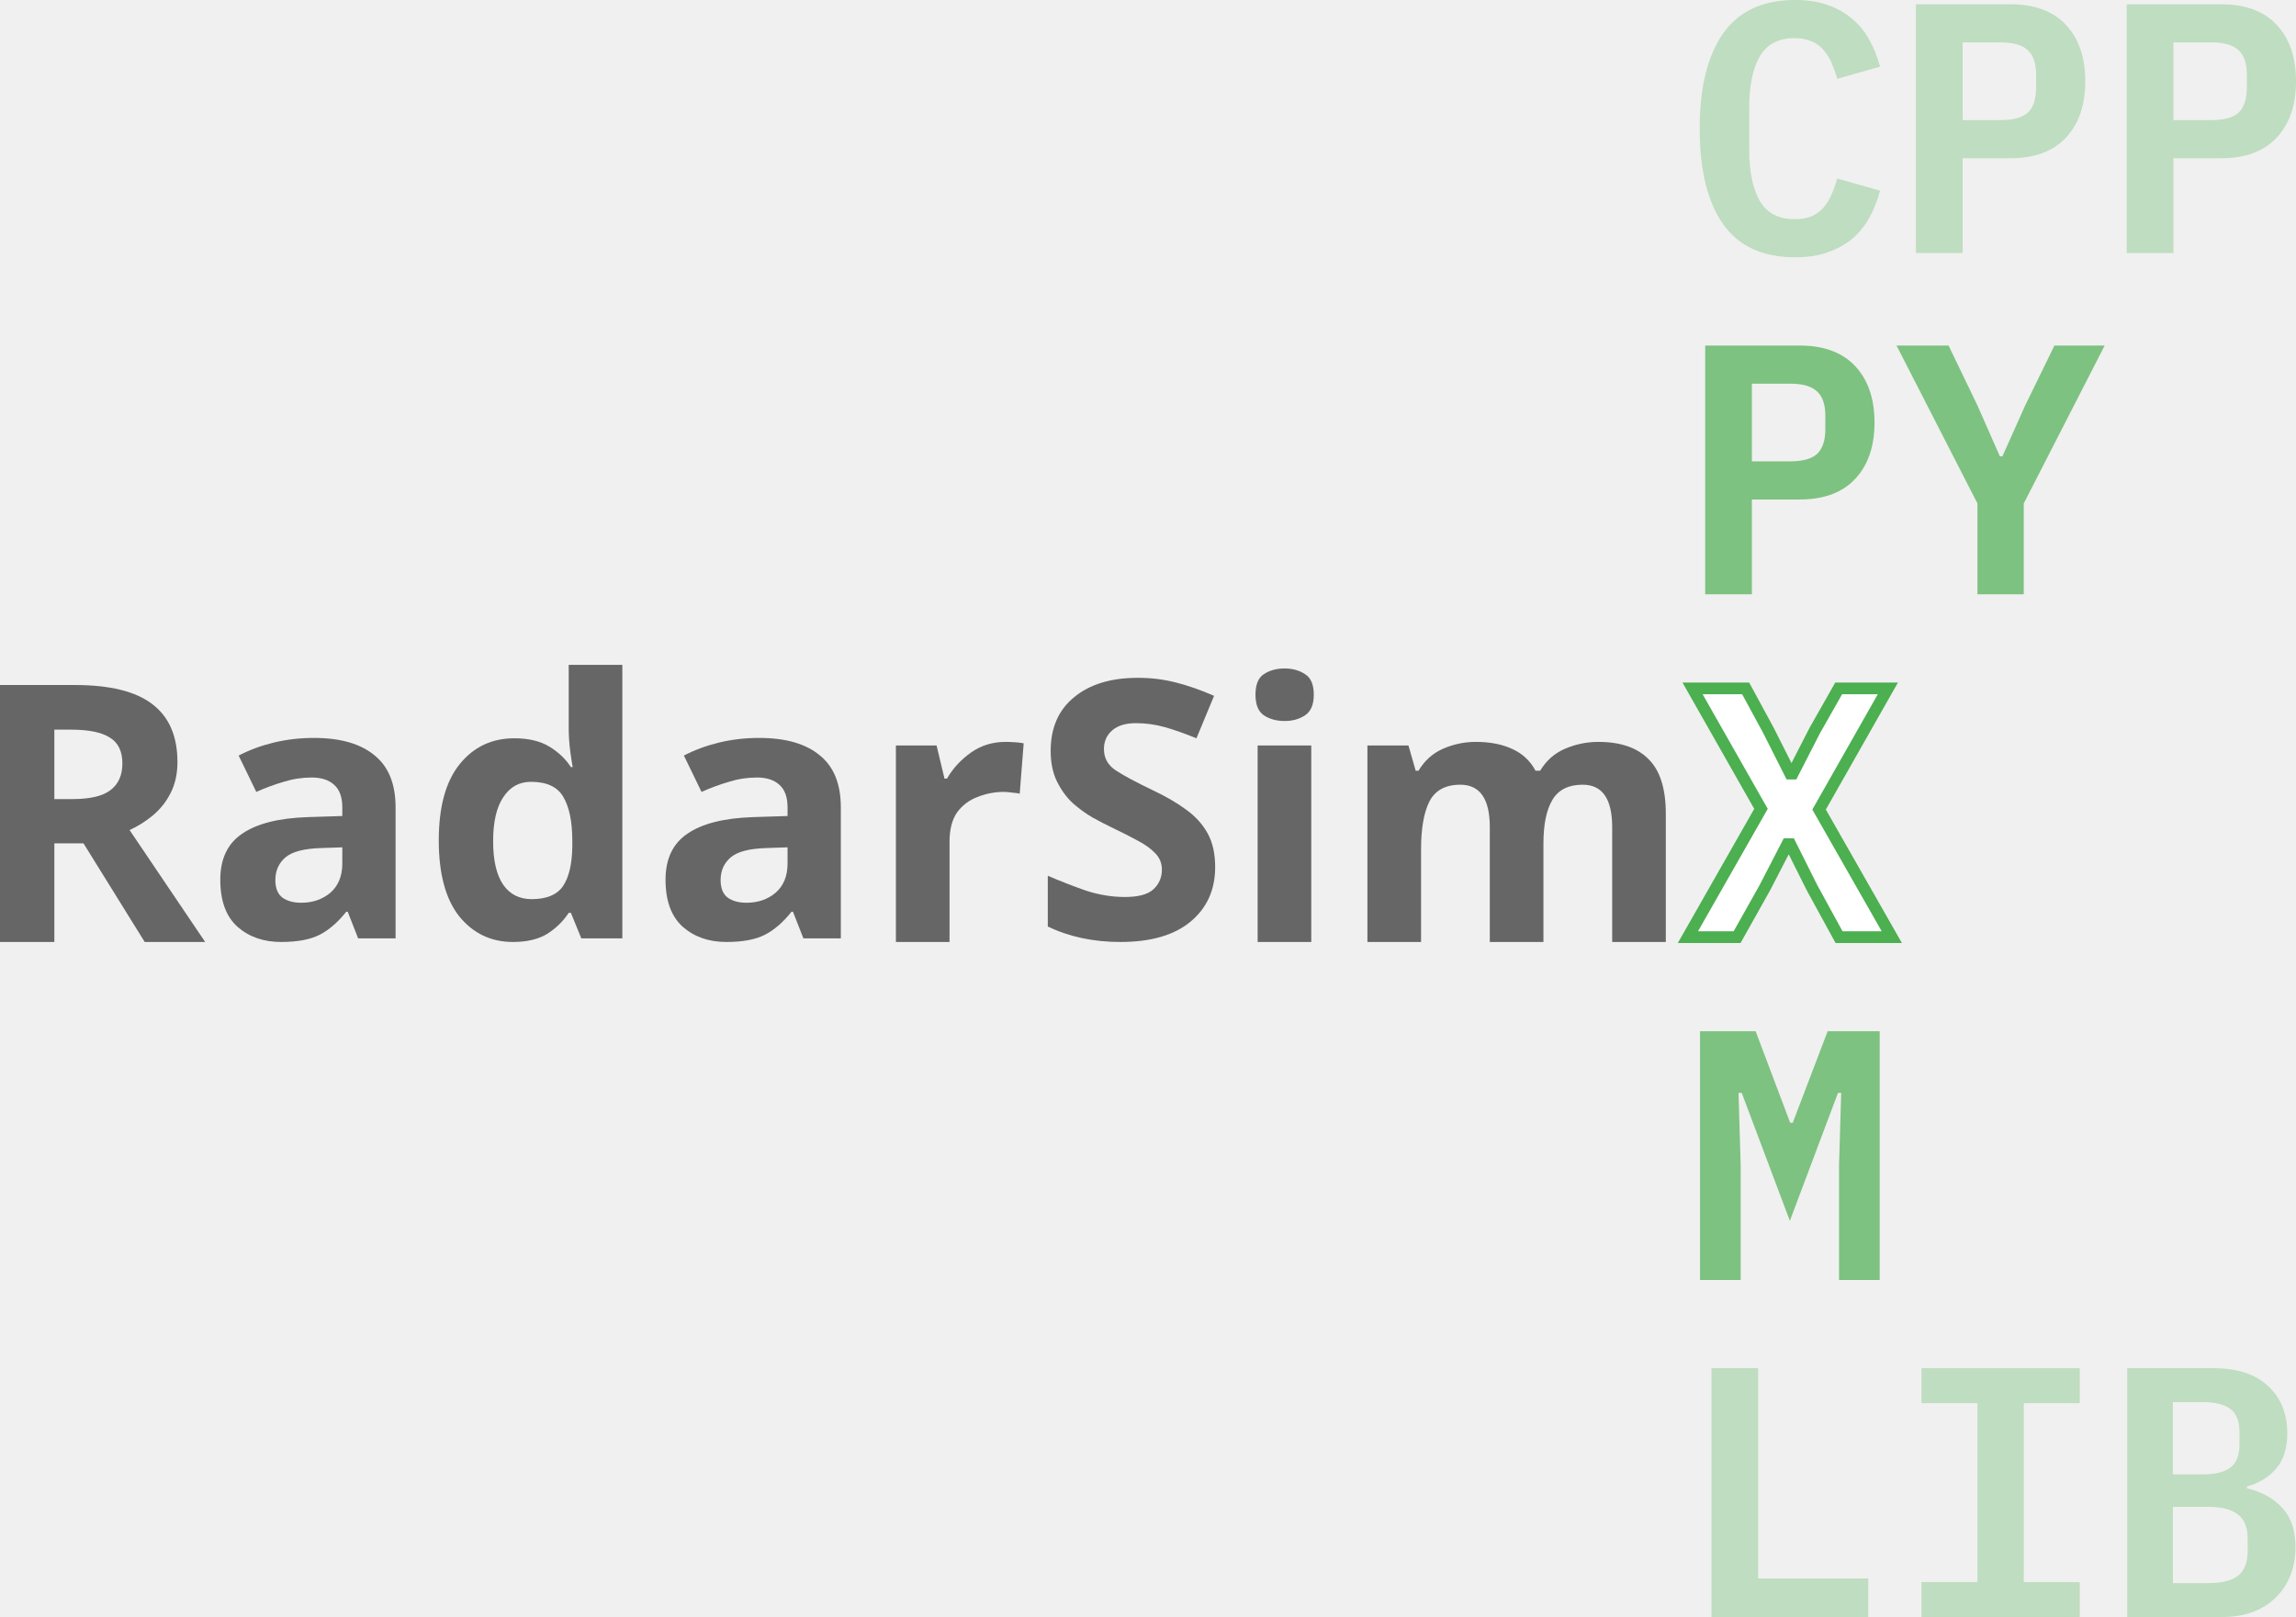
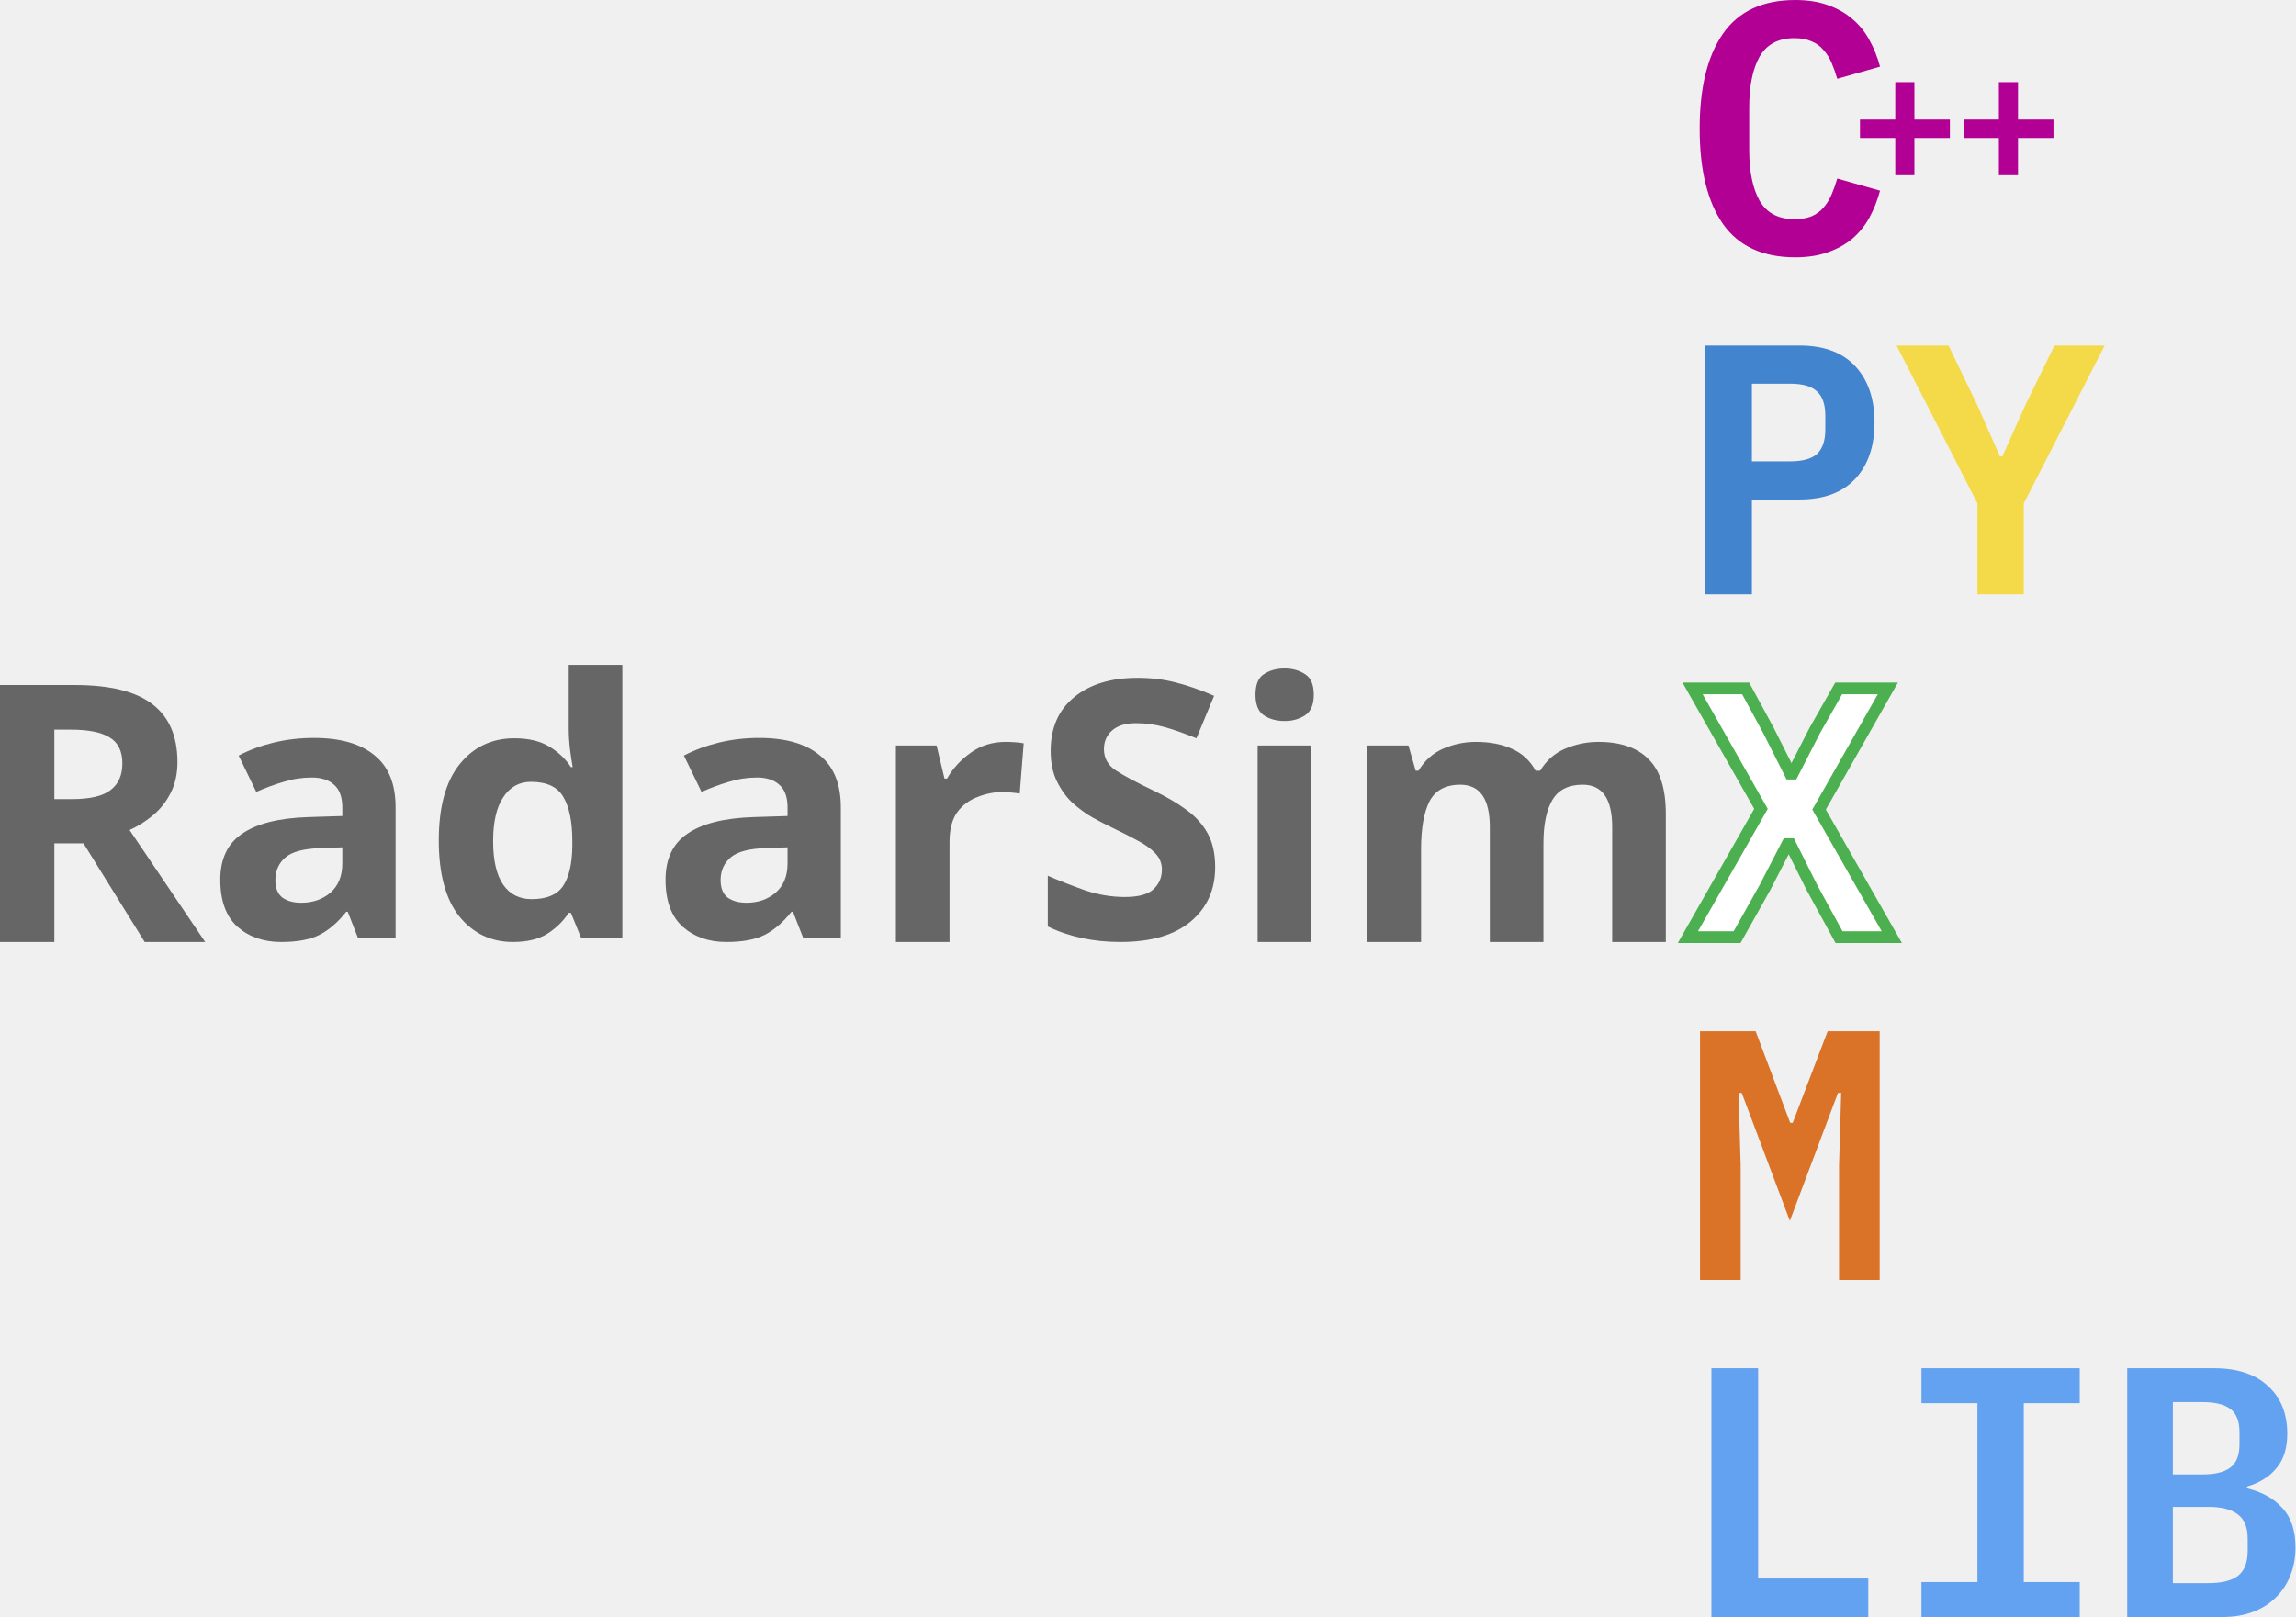
<svg xmlns="http://www.w3.org/2000/svg" width="977.116mm" height="688.274mm" viewBox="0 0 977.116 688.274" version="1.1" id="svg8">
  <defs id="defs2" />
  <g id="layer1" transform="translate(-504.3846,-26.86534)">
    <g id="g402" transform="translate(3.050145,-5.345374)">
-       <path d="M 1229.678,720.485 V 614.602 h 19.872 v 89.499 h 46.873 v 16.383 z" style="font-size:151.694px;line-height:1.25;font-family:'IBM Plex Mono SemiBold';-inkscape-font-specification:'IBM Plex Mono SemiBold, ';fill:#4caf50;fill-opacity:0.302;stroke-width:0.265" id="path1773" />
-       <path d="m 1319.061,720.485 v -14.866 h 23.816 v -76.15 h -23.816 v -14.866 h 67.352 v 14.866 h -23.816 v 76.15 h 23.816 v 14.866 z" style="font-size:151.694px;line-height:1.25;font-family:'IBM Plex Mono SemiBold';-inkscape-font-specification:'IBM Plex Mono SemiBold, ';fill:#4caf50;fill-opacity:0.302;stroke-width:0.265" id="path1775" />
-       <path d="m 1406.623,614.602 h 36.862 q 15.018,0 23.057,7.585 8.191,7.433 8.191,20.327 0,9.102 -4.551,14.563 -4.399,5.461 -12.591,7.888 v 0.758 q 9.557,2.275 15.018,8.343 5.613,5.916 5.613,16.838 0,6.675 -2.275,12.136 -2.124,5.309 -6.219,9.253 -3.944,3.944 -9.708,6.068 -5.613,2.124 -12.742,2.124 h -40.654 z m 34.586,91.471 q 8.343,0 12.439,-3.034 4.247,-3.186 4.247,-10.77 v -5.006 q 0,-7.433 -4.247,-10.467 -4.096,-3.186 -12.439,-3.186 h -15.169 v 32.463 z m -2.579,-46.267 q 8.04,0 11.832,-2.882 3.944,-2.882 3.944,-10.012 v -5.006 q 0,-7.13 -3.944,-10.012 -3.792,-2.882 -11.832,-2.882 h -12.591 v 30.794 z" style="font-size:151.694px;line-height:1.25;font-family:'IBM Plex Mono SemiBold';-inkscape-font-specification:'IBM Plex Mono SemiBold, ';fill:#4caf50;fill-opacity:0.302;stroke-width:0.265" id="path1777" />
+       <path d="M 1229.678,720.485 V 614.602 h 19.872 v 89.499 h 46.873 v 16.383 z" style="font-size:151.694px;line-height:1.25;font-family:'IBM Plex Mono SemiBold';-inkscape-font-specification:'IBM Plex Mono SemiBold, ';fill:#63a1f1;fill-opacity:1;stroke-width:0.265" id="path1773" />
+       <path d="m 1319.061,720.485 v -14.866 h 23.816 v -76.15 h -23.816 v -14.866 h 67.352 v 14.866 h -23.816 v 76.15 h 23.816 v 14.866 z" style="font-size:151.694px;line-height:1.25;font-family:'IBM Plex Mono SemiBold';-inkscape-font-specification:'IBM Plex Mono SemiBold, ';fill:#63a1f1;fill-opacity:1;stroke-width:0.265" id="path1775" />
+       <path d="m 1406.623,614.602 h 36.862 q 15.018,0 23.057,7.585 8.191,7.433 8.191,20.327 0,9.102 -4.551,14.563 -4.399,5.461 -12.591,7.888 v 0.758 q 9.557,2.275 15.018,8.343 5.613,5.916 5.613,16.838 0,6.675 -2.275,12.136 -2.124,5.309 -6.219,9.253 -3.944,3.944 -9.708,6.068 -5.613,2.124 -12.742,2.124 h -40.654 z m 34.586,91.471 q 8.343,0 12.439,-3.034 4.247,-3.186 4.247,-10.77 v -5.006 q 0,-7.433 -4.247,-10.467 -4.096,-3.186 -12.439,-3.186 h -15.169 v 32.463 z m -2.579,-46.267 q 8.04,0 11.832,-2.882 3.944,-2.882 3.944,-10.012 v -5.006 q 0,-7.13 -3.944,-10.012 -3.792,-2.882 -11.832,-2.882 h -12.591 v 30.794 z" style="font-size:151.694px;line-height:1.25;font-family:'IBM Plex Mono SemiBold';-inkscape-font-specification:'IBM Plex Mono SemiBold, ';fill:#63a1f1;fill-opacity:1;stroke-width:0.265" id="path1777" />
      <path d="m 533.196,323.792 q 22.365,0 32.934,8.119 10.723,8.119 10.723,24.662 0,7.506 -2.91,13.174 -2.757,5.515 -7.506,9.497 -4.595,3.83 -9.957,6.28 l 32.168,47.64 h -25.735 l -26.041,-41.972 h -12.408 v 41.972 H 501.334 V 323.792 Z m -1.685,18.995 h -7.046 v 29.564 h 7.506 q 11.489,0 16.39,-3.83 5.055,-3.83 5.055,-11.335 0,-7.812 -5.361,-11.029 -5.208,-3.37 -16.544,-3.37 z" style="font-weight:bold;font-size:153.182px;font-family:'Noto Sans';-inkscape-font-specification:'Noto Sans Bold';fill:#666666;stroke-width:3.8;stroke-linecap:round" id="path4131" />
      <path d="m 634.909,346.309 q 16.85,0 25.735,7.353 9.038,7.2 9.038,22.211 v 55.758 h -15.931 l -4.442,-11.335 h -0.613 q -5.361,6.74 -11.335,9.804 -5.974,3.064 -16.39,3.064 -11.182,0 -18.535,-6.434 -7.353,-6.587 -7.353,-20.067 0,-13.327 9.344,-19.607 9.344,-6.434 28.032,-7.046 l 14.552,-0.46 v -3.676 q 0,-6.587 -3.523,-9.65 -3.37,-3.064 -9.497,-3.064 -6.127,0 -11.948,1.838 -5.821,1.685 -11.642,4.289 l -7.506,-15.471 q 6.74,-3.523 14.859,-5.515 8.272,-1.991 17.156,-1.991 z m 3.217,46.874 q -11.029,0.306 -15.318,3.983 -4.289,3.676 -4.289,9.65 0,5.208 3.064,7.506 3.064,2.145 7.965,2.145 7.353,0 12.408,-4.289 5.055,-4.442 5.055,-12.408 v -6.893 z" style="font-weight:bold;font-size:153.182px;font-family:'Noto Sans';-inkscape-font-specification:'Noto Sans Bold';fill:#666666;stroke-width:3.8;stroke-linecap:round" id="path4133" />
      <path d="m 719.619,433.164 q -13.94,0 -22.824,-10.876 -8.731,-11.029 -8.731,-32.321 0,-21.445 8.885,-32.475 8.885,-11.029 23.284,-11.029 9.038,0 14.859,3.523 5.821,3.523 9.191,8.731 h 0.766 q -0.46,-2.451 -1.072,-7.046 -0.613,-4.749 -0.613,-9.65 v -26.807 h 22.824 v 116.418 h -17.463 l -4.442,-10.876 h -0.919 q -3.37,5.208 -9.038,8.885 -5.668,3.523 -14.705,3.523 z m 7.965,-18.229 q 9.497,0 13.327,-5.515 3.83,-5.668 3.983,-16.85 v -2.451 q 0,-12.255 -3.83,-18.688 -3.676,-6.434 -13.786,-6.434 -7.506,0 -11.795,6.587 -4.289,6.434 -4.289,18.688 0,12.255 4.289,18.535 4.289,6.127 12.101,6.127 z" style="font-weight:bold;font-size:153.182px;font-family:'Noto Sans';-inkscape-font-specification:'Noto Sans Bold';fill:#666666;stroke-width:3.8;stroke-linecap:round" id="path4135" />
      <path d="m 824.395,346.309 q 16.85,0 25.735,7.353 9.038,7.2 9.038,22.211 v 55.758 h -15.931 l -4.442,-11.335 h -0.613 q -5.361,6.74 -11.335,9.804 -5.974,3.064 -16.39,3.064 -11.182,0 -18.535,-6.434 -7.353,-6.587 -7.353,-20.067 0,-13.327 9.344,-19.607 9.344,-6.434 28.032,-7.046 l 14.552,-0.46 v -3.676 q 0,-6.587 -3.523,-9.65 -3.37,-3.064 -9.497,-3.064 -6.127,0 -11.948,1.838 -5.821,1.685 -11.642,4.289 l -7.506,-15.471 q 6.74,-3.523 14.859,-5.515 8.272,-1.991 17.156,-1.991 z m 3.217,46.874 q -11.029,0.306 -15.318,3.983 -4.289,3.676 -4.289,9.65 0,5.208 3.064,7.506 3.064,2.145 7.965,2.145 7.353,0 12.408,-4.289 5.055,-4.442 5.055,-12.408 v -6.893 z" style="font-weight:bold;font-size:153.182px;font-family:'Noto Sans';-inkscape-font-specification:'Noto Sans Bold';fill:#666666;stroke-width:3.8;stroke-linecap:round" id="path4137" />
      <path d="m 929.325,347.994 q 1.685,0 3.983,0.153 2.298,0.153 3.676,0.46 l -1.685,21.445 q -1.072,-0.306 -3.217,-0.46 -1.991,-0.306 -3.523,-0.306 -5.821,0 -11.182,2.145 -5.361,1.991 -8.731,6.587 -3.217,4.595 -3.217,12.561 v 42.585 h -22.824 v -83.637 h 17.31 l 3.37,14.093 h 1.072 q 3.676,-6.434 10.11,-11.029 6.434,-4.595 14.859,-4.595 z" style="font-weight:bold;font-size:153.182px;font-family:'Noto Sans';-inkscape-font-specification:'Noto Sans Bold';fill:#666666;stroke-width:3.8;stroke-linecap:round" id="path4139" />
      <path d="m 1018.477,401.302 q 0,14.552 -10.569,23.284 -10.416,8.578 -29.717,8.578 -17.31,0 -30.943,-6.587 v -21.599 q 7.812,3.37 16.084,6.28 8.425,2.757 16.697,2.757 8.578,0 12.101,-3.217 3.676,-3.37 3.676,-8.425 0,-4.136 -2.91,-7.046 -2.757,-2.91 -7.506,-5.361 -4.749,-2.604 -10.876,-5.515 -3.83,-1.838 -8.272,-4.289 -4.442,-2.604 -8.578,-6.28 -3.983,-3.83 -6.587,-9.191 -2.604,-5.361 -2.604,-12.867 0,-14.705 9.957,-22.824 9.957,-8.272 27.113,-8.272 8.578,0 16.237,1.991 7.812,1.991 16.237,5.668 l -7.506,18.075 q -7.506,-3.064 -13.48,-4.749 -5.974,-1.685 -12.255,-1.685 -6.587,0 -10.11,3.064 -3.523,3.064 -3.523,7.965 0,5.821 5.208,9.191 5.208,3.37 15.471,8.272 8.425,3.983 14.246,8.272 5.974,4.289 9.191,10.11 3.217,5.821 3.217,14.399 z" style="font-weight:bold;font-size:153.182px;font-family:'Noto Sans';-inkscape-font-specification:'Noto Sans Bold';fill:#666666;stroke-width:3.8;stroke-linecap:round" id="path4141" />
      <path d="m 1048.041,316.745 q 5.055,0 8.731,2.451 3.676,2.298 3.676,8.731 0,6.28 -3.676,8.731 -3.676,2.451 -8.731,2.451 -5.208,0 -8.884,-2.451 -3.523,-2.451 -3.523,-8.731 0,-6.434 3.523,-8.731 3.676,-2.451 8.884,-2.451 z m 11.335,32.781 v 83.637 h -22.824 v -83.637 z" style="font-weight:bold;font-size:153.182px;font-family:'Noto Sans';-inkscape-font-specification:'Noto Sans Bold';fill:#666666;stroke-width:3.8;stroke-linecap:round" id="path4143" />
      <path d="m 1181.463,347.994 q 14.246,0 21.445,7.353 7.353,7.2 7.353,23.284 v 54.533 h -22.824 v -48.865 q 0,-18.075 -12.561,-18.075 -9.038,0 -12.867,6.434 -3.829,6.434 -3.829,18.535 v 41.972 h -22.824 v -48.865 q 0,-18.075 -12.561,-18.075 -9.497,0 -13.174,7.2 -3.523,7.046 -3.523,20.373 v 39.368 h -22.824 v -83.637 h 17.463 l 3.064,10.723 h 1.225 q 3.83,-6.434 10.416,-9.344 6.74,-2.91 13.94,-2.91 9.191,0 15.624,3.064 6.434,2.91 9.804,9.191 h 1.991 q 3.829,-6.434 10.569,-9.344 6.893,-2.91 14.093,-2.91 z" style="font-weight:bold;font-size:153.182px;font-family:'Noto Sans';-inkscape-font-specification:'Noto Sans Bold';fill:#666666;stroke-width:3.8;stroke-linecap:round" id="path4145" />
-       <path d="M 1227.024,285.172 V 179.289 h 40.199 q 15.473,0 23.664,8.798 8.191,8.798 8.191,23.968 0,15.169 -8.191,23.968 -8.191,8.798 -23.664,8.798 h -20.327 v 40.351 z m 19.872,-56.582 h 16.231 q 8.04,0 11.529,-3.186 3.489,-3.337 3.489,-10.467 v -5.764 q 0,-7.13 -3.489,-10.315 -3.489,-3.337 -11.529,-3.337 h -16.231 z" style="font-size:151.694px;line-height:1.25;font-family:'IBM Plex Mono SemiBold';-inkscape-font-specification:'IBM Plex Mono SemiBold, ';fill:#4caf50;fill-opacity:0.698;stroke-width:0.265" id="path1762" />
-       <path d="m 1342.877,285.172 v -38.682 l -34.434,-67.2 h 22.147 l 12.287,25.485 9.557,21.692 h 1.062 l 9.708,-21.692 12.439,-25.485 h 21.389 l -34.434,67.2 v 38.682 z" style="font-size:151.694px;line-height:1.25;font-family:'IBM Plex Mono SemiBold';-inkscape-font-specification:'IBM Plex Mono SemiBold, ';fill:#4caf50;fill-opacity:0.698;stroke-width:0.265" id="path1764" />
-       <g aria-label="M" id="text266-9" style="font-size:151.694px;line-height:1.25;fill:#4caf50;fill-opacity:0.698;stroke-width:0.265" transform="translate(7.658328)">
-         <path d="m 1276.327,528.05 0.91,-30.642 h -1.365 l -20.479,54.458 -20.479,-54.458 h -1.365 l 0.91,30.642 v 48.997 H 1217.166 V 471.165 h 23.664 l 14.714,38.985 h 1.062 l 14.866,-38.985 h 22.147 v 105.882 h -17.293 z" style="font-family:'IBM Plex Mono SemiBold';-inkscape-font-specification:'IBM Plex Mono SemiBold, '" id="path1770" />
+       <path d="M 1227.024,285.172 V 179.289 h 40.199 q 15.473,0 23.664,8.798 8.191,8.798 8.191,23.968 0,15.169 -8.191,23.968 -8.191,8.798 -23.664,8.798 h -20.327 v 40.351 z m 19.872,-56.582 h 16.231 q 8.04,0 11.529,-3.186 3.489,-3.337 3.489,-10.467 v -5.764 q 0,-7.13 -3.489,-10.315 -3.489,-3.337 -11.529,-3.337 h -16.231 z" style="font-size:151.694px;line-height:1.25;font-family:'IBM Plex Mono SemiBold';-inkscape-font-specification:'IBM Plex Mono SemiBold, ';fill:#4284ce;fill-opacity:1;stroke-width:0.265" id="path1762" />
+       <path d="m 1342.877,285.172 v -38.682 l -34.434,-67.2 h 22.147 l 12.287,25.485 9.557,21.692 h 1.062 l 9.708,-21.692 12.439,-25.485 h 21.389 l -34.434,67.2 v 38.682 z" style="font-size:151.694px;line-height:1.25;font-family:'IBM Plex Mono SemiBold';-inkscape-font-specification:'IBM Plex Mono SemiBold, ';fill:#f4da49;fill-opacity:1;stroke-width:0.265" id="path1764" />
+       <g aria-label="M" id="text266-9" style="font-size:151.694px;line-height:1.25;fill:#da7328;fill-opacity:1;stroke-width:0.265" transform="translate(7.658328)">
+         <path d="m 1276.327,528.05 0.91,-30.642 h -1.365 l -20.479,54.458 -20.479,-54.458 h -1.365 l 0.91,30.642 v 48.997 H 1217.166 V 471.165 h 23.664 l 14.714,38.985 h 1.062 l 14.866,-38.985 h 22.147 v 105.882 h -17.293 z" style="font-family:'IBM Plex Mono SemiBold';-inkscape-font-specification:'IBM Plex Mono SemiBold, ';fill:#da7328;fill-opacity:1" id="path1770" />
      </g>
      <g aria-label="X" id="text266-9-7" style="font-size:151.694px;line-height:1.25;fill:#ffffff;stroke:#4caf50;stroke-width:5">
        <path d="m 1306.435,431.109 h -22.451 l -11.529,-21.085 -9.253,-18.507 h -1.214 l -9.557,18.507 -11.832,21.085 h -20.934 l 31.097,-54.61 -29.125,-51.273 h 22.602 l 9.708,17.9 9.253,18.355 h 1.062 l 9.405,-18.355 10.164,-17.9 h 20.934 l -29.277,51.576 z" style="font-family:'IBM Plex Mono SemiBold';-inkscape-font-specification:'IBM Plex Mono SemiBold, '" id="path1767" />
      </g>
-       <path d="m 1265.327,141.734 q -20.782,0 -30.794,-14.259 -9.86,-14.259 -9.86,-40.502 0,-26.091 9.86,-40.351 10.012,-14.411 30.794,-14.411 7.888,0 13.804,2.124 6.068,2.124 10.467,5.916 4.399,3.641 7.281,8.95 2.882,5.158 4.551,11.377 l -18.203,5.158 q -1.062,-3.641 -2.427,-6.826 -1.365,-3.186 -3.489,-5.461 -1.972,-2.427 -5.006,-3.641 -3.034,-1.365 -7.281,-1.365 -10.315,0 -14.866,7.888 -4.399,7.888 -4.399,21.541 v 18.203 q 0,13.652 4.399,21.541 4.551,7.888 14.866,7.888 4.247,0 7.281,-1.214 3.034,-1.365 5.006,-3.641 2.124,-2.427 3.489,-5.613 1.365,-3.186 2.427,-6.826 l 18.203,5.158 q -1.669,6.219 -4.551,11.529 -2.882,5.158 -7.281,8.95 -4.399,3.641 -10.467,5.764 -5.916,2.124 -13.804,2.124 z" style="font-size:151.694px;line-height:1.25;font-family:'IBM Plex Mono SemiBold';-inkscape-font-specification:'IBM Plex Mono SemiBold, ';fill:#4caf50;fill-opacity:0.302;stroke-width:0.265" id="path1755" />
-       <path d="M 1316.71,139.913 V 34.031 h 40.199 q 15.473,0 23.664,8.798 8.191,8.798 8.191,23.968 0,15.169 -8.191,23.968 -8.191,8.798 -23.664,8.798 h -20.327 v 40.351 z m 19.872,-56.582 h 16.231 q 8.04,0 11.529,-3.186 3.489,-3.337 3.489,-10.467 v -5.764 q 0,-7.13 -3.489,-10.315 -3.489,-3.337 -11.529,-3.337 h -16.231 z" style="font-size:151.694px;line-height:1.25;font-family:'IBM Plex Mono SemiBold';-inkscape-font-specification:'IBM Plex Mono SemiBold, ';fill:#4caf50;fill-opacity:0.302;stroke-width:0.265" id="path1757" />
-       <path d="M 1406.396,139.913 V 34.031 h 40.199 q 15.473,0 23.664,8.798 8.191,8.798 8.191,23.968 0,15.169 -8.191,23.968 -8.191,8.798 -23.664,8.798 h -20.327 v 40.351 z m 19.872,-56.582 h 16.231 q 8.04,0 11.529,-3.186 3.489,-3.337 3.489,-10.467 v -5.764 q 0,-7.13 -3.489,-10.315 -3.489,-3.337 -11.529,-3.337 h -16.231 z" style="font-size:151.694px;line-height:1.25;font-family:'IBM Plex Mono SemiBold';-inkscape-font-specification:'IBM Plex Mono SemiBold, ';fill:#4caf50;fill-opacity:0.302;stroke-width:0.265" id="path1759" />
+       <path d="m 1265.327,141.734 q -20.782,0 -30.794,-14.259 -9.86,-14.259 -9.86,-40.502 0,-26.091 9.86,-40.351 10.012,-14.411 30.794,-14.411 7.888,0 13.804,2.124 6.068,2.124 10.467,5.916 4.399,3.641 7.281,8.95 2.882,5.158 4.551,11.377 l -18.203,5.158 q -1.062,-3.641 -2.427,-6.826 -1.365,-3.186 -3.489,-5.461 -1.972,-2.427 -5.006,-3.641 -3.034,-1.365 -7.281,-1.365 -10.315,0 -14.866,7.888 -4.399,7.888 -4.399,21.541 v 18.203 q 0,13.652 4.399,21.541 4.551,7.888 14.866,7.888 4.247,0 7.281,-1.214 3.034,-1.365 5.006,-3.641 2.124,-2.427 3.489,-5.613 1.365,-3.186 2.427,-6.826 l 18.203,5.158 q -1.669,6.219 -4.551,11.529 -2.882,5.158 -7.281,8.95 -4.399,3.641 -10.467,5.764 -5.916,2.124 -13.804,2.124 z" style="font-size:151.694px;line-height:1.25;font-family:'IBM Plex Mono SemiBold';-inkscape-font-specification:'IBM Plex Mono SemiBold, ';fill:#b30094;fill-opacity:1;stroke-width:0.265" id="path1755" />
+       <path style="font-weight:bold;font-size:74.722px;font-family:'Noto Sans SC';-inkscape-font-specification:'Noto Sans SC Bold';text-align:center;letter-spacing:0px;text-anchor:middle;fill:#b30094;stroke-width:0.5;stroke-linecap:round;fill-opacity:1" d="M 1307.914,106.782 V 90.941 h -15.019 v -7.846 h 15.019 V 67.18 h 8.145 v 15.916 h 15.094 v 7.846 h -15.094 v 15.841 z m 44.086,0 V 90.941 h -15.019 v -7.846 h 15.019 V 67.18 h 8.145 v 15.916 h 15.094 v 7.846 h -15.094 v 15.841 z" id="text1" aria-label="++" />
    </g>
  </g>
</svg>
